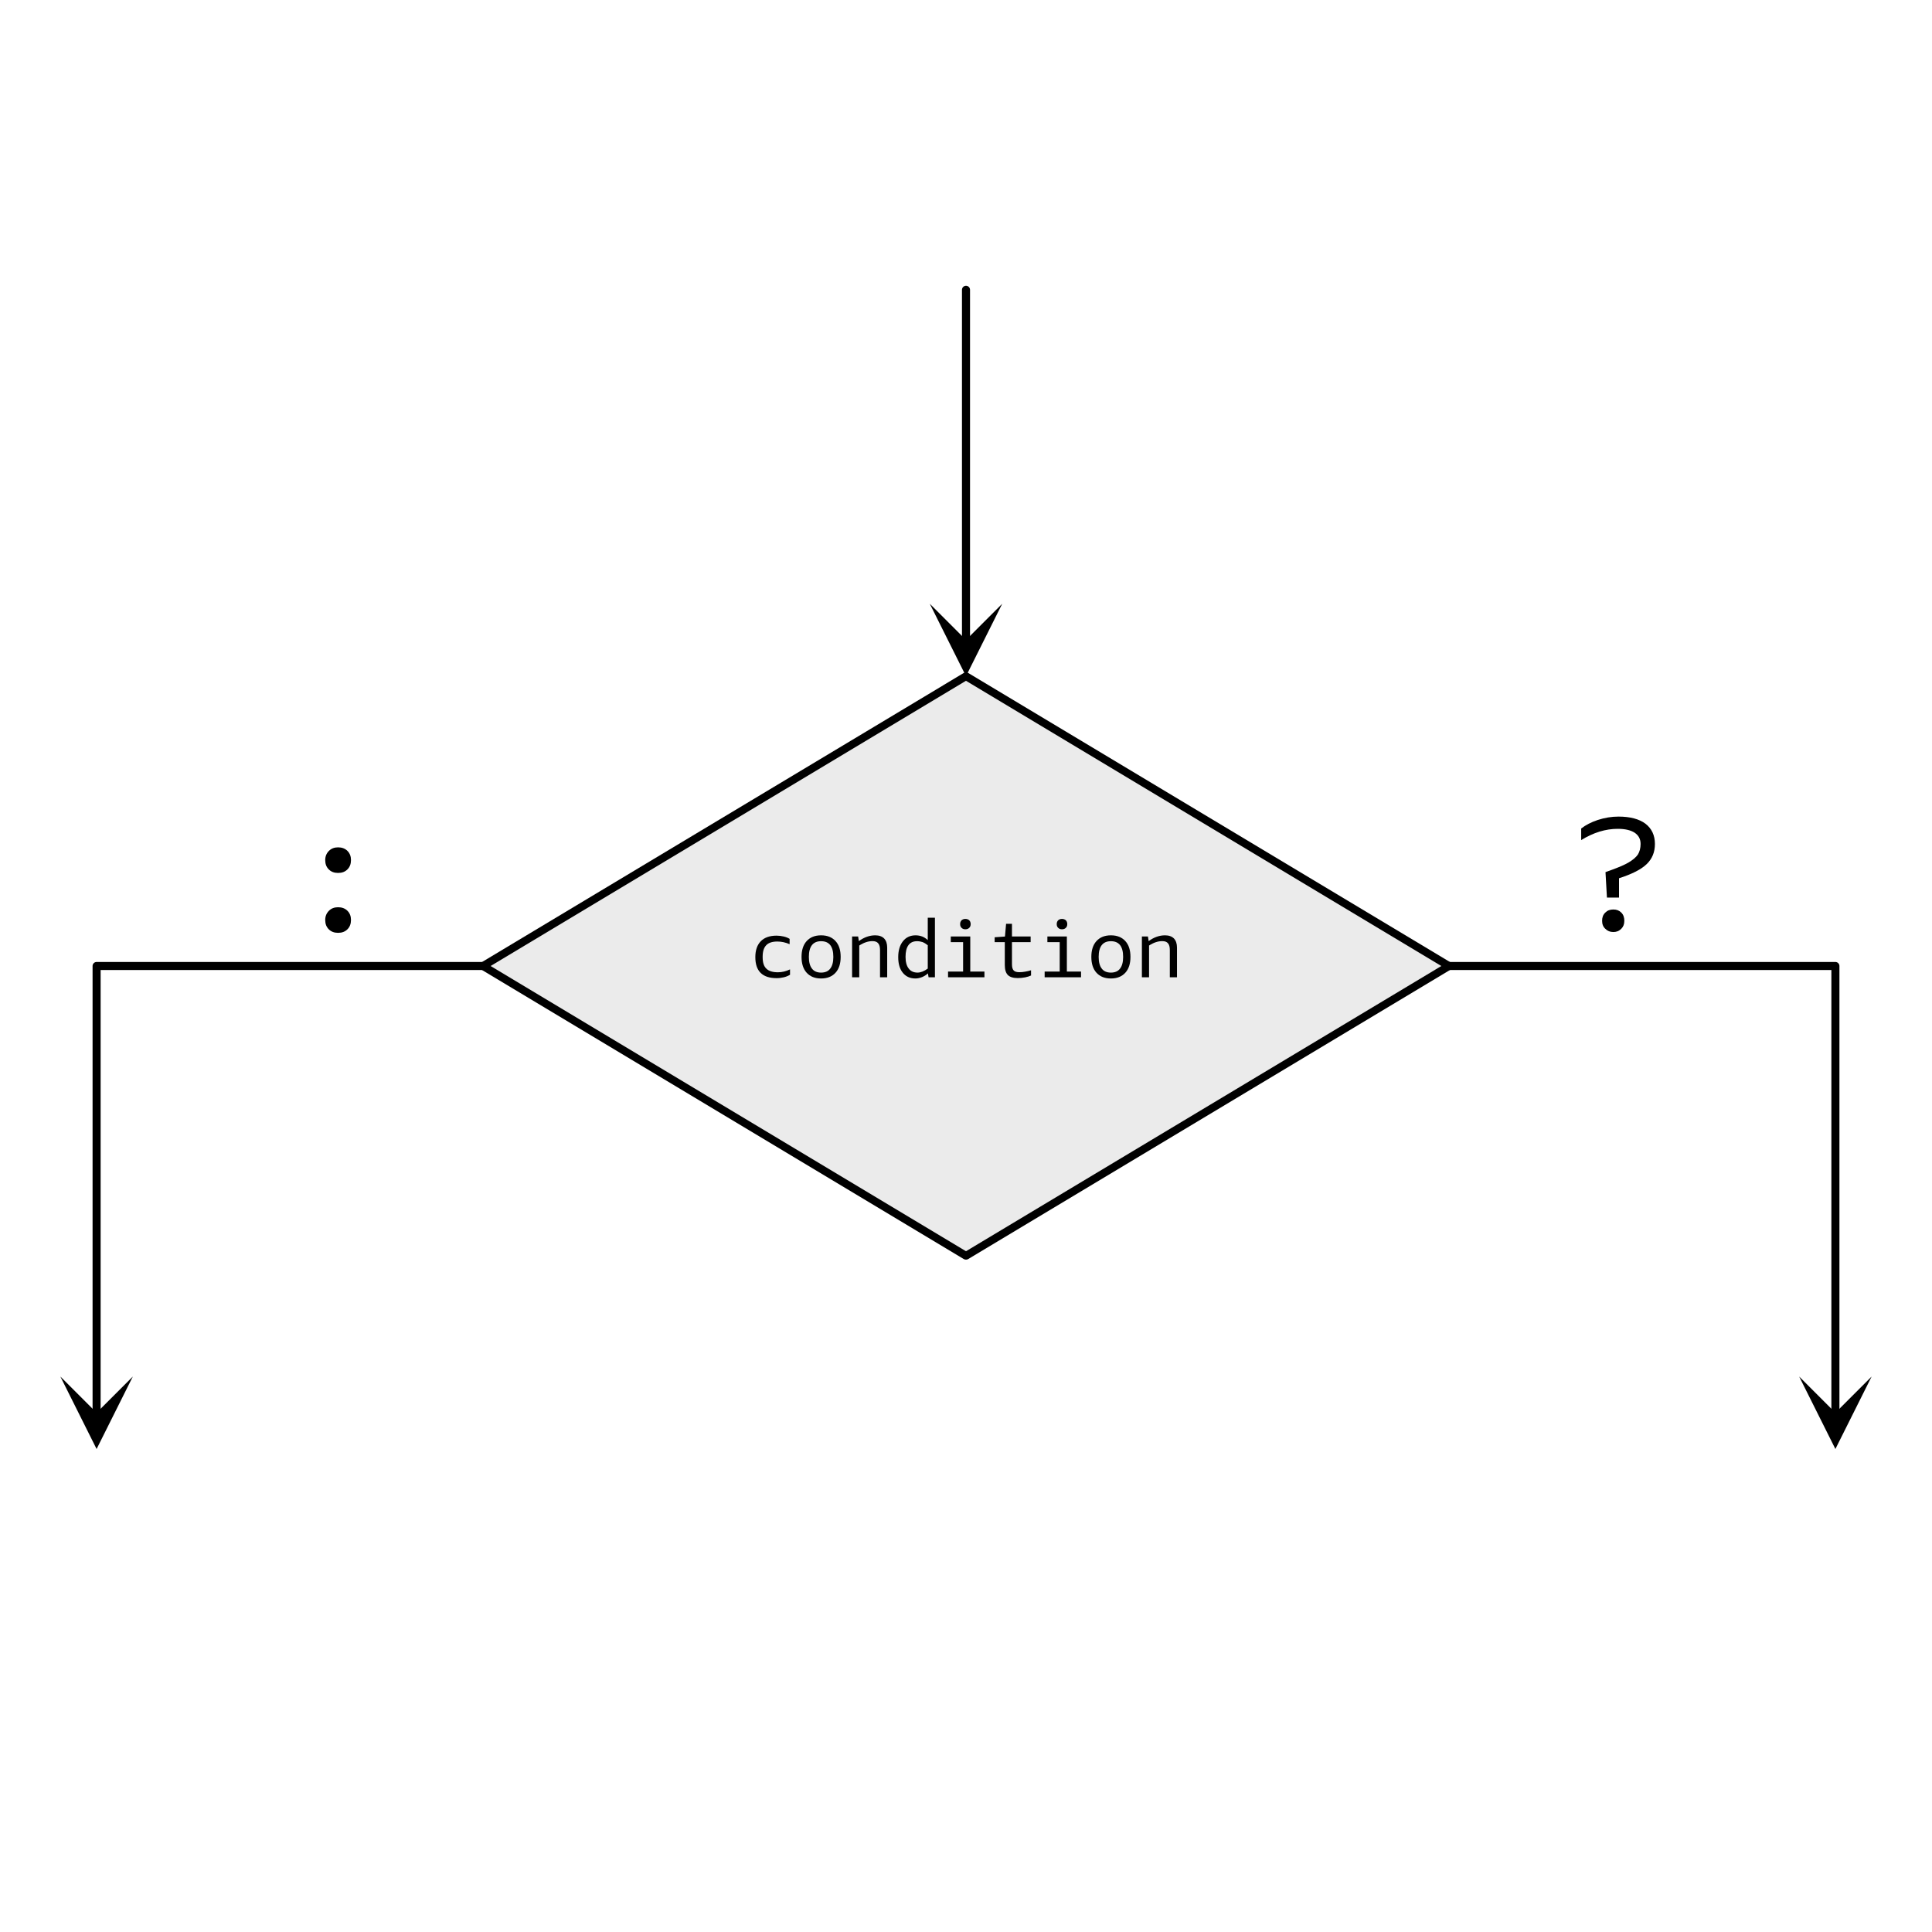
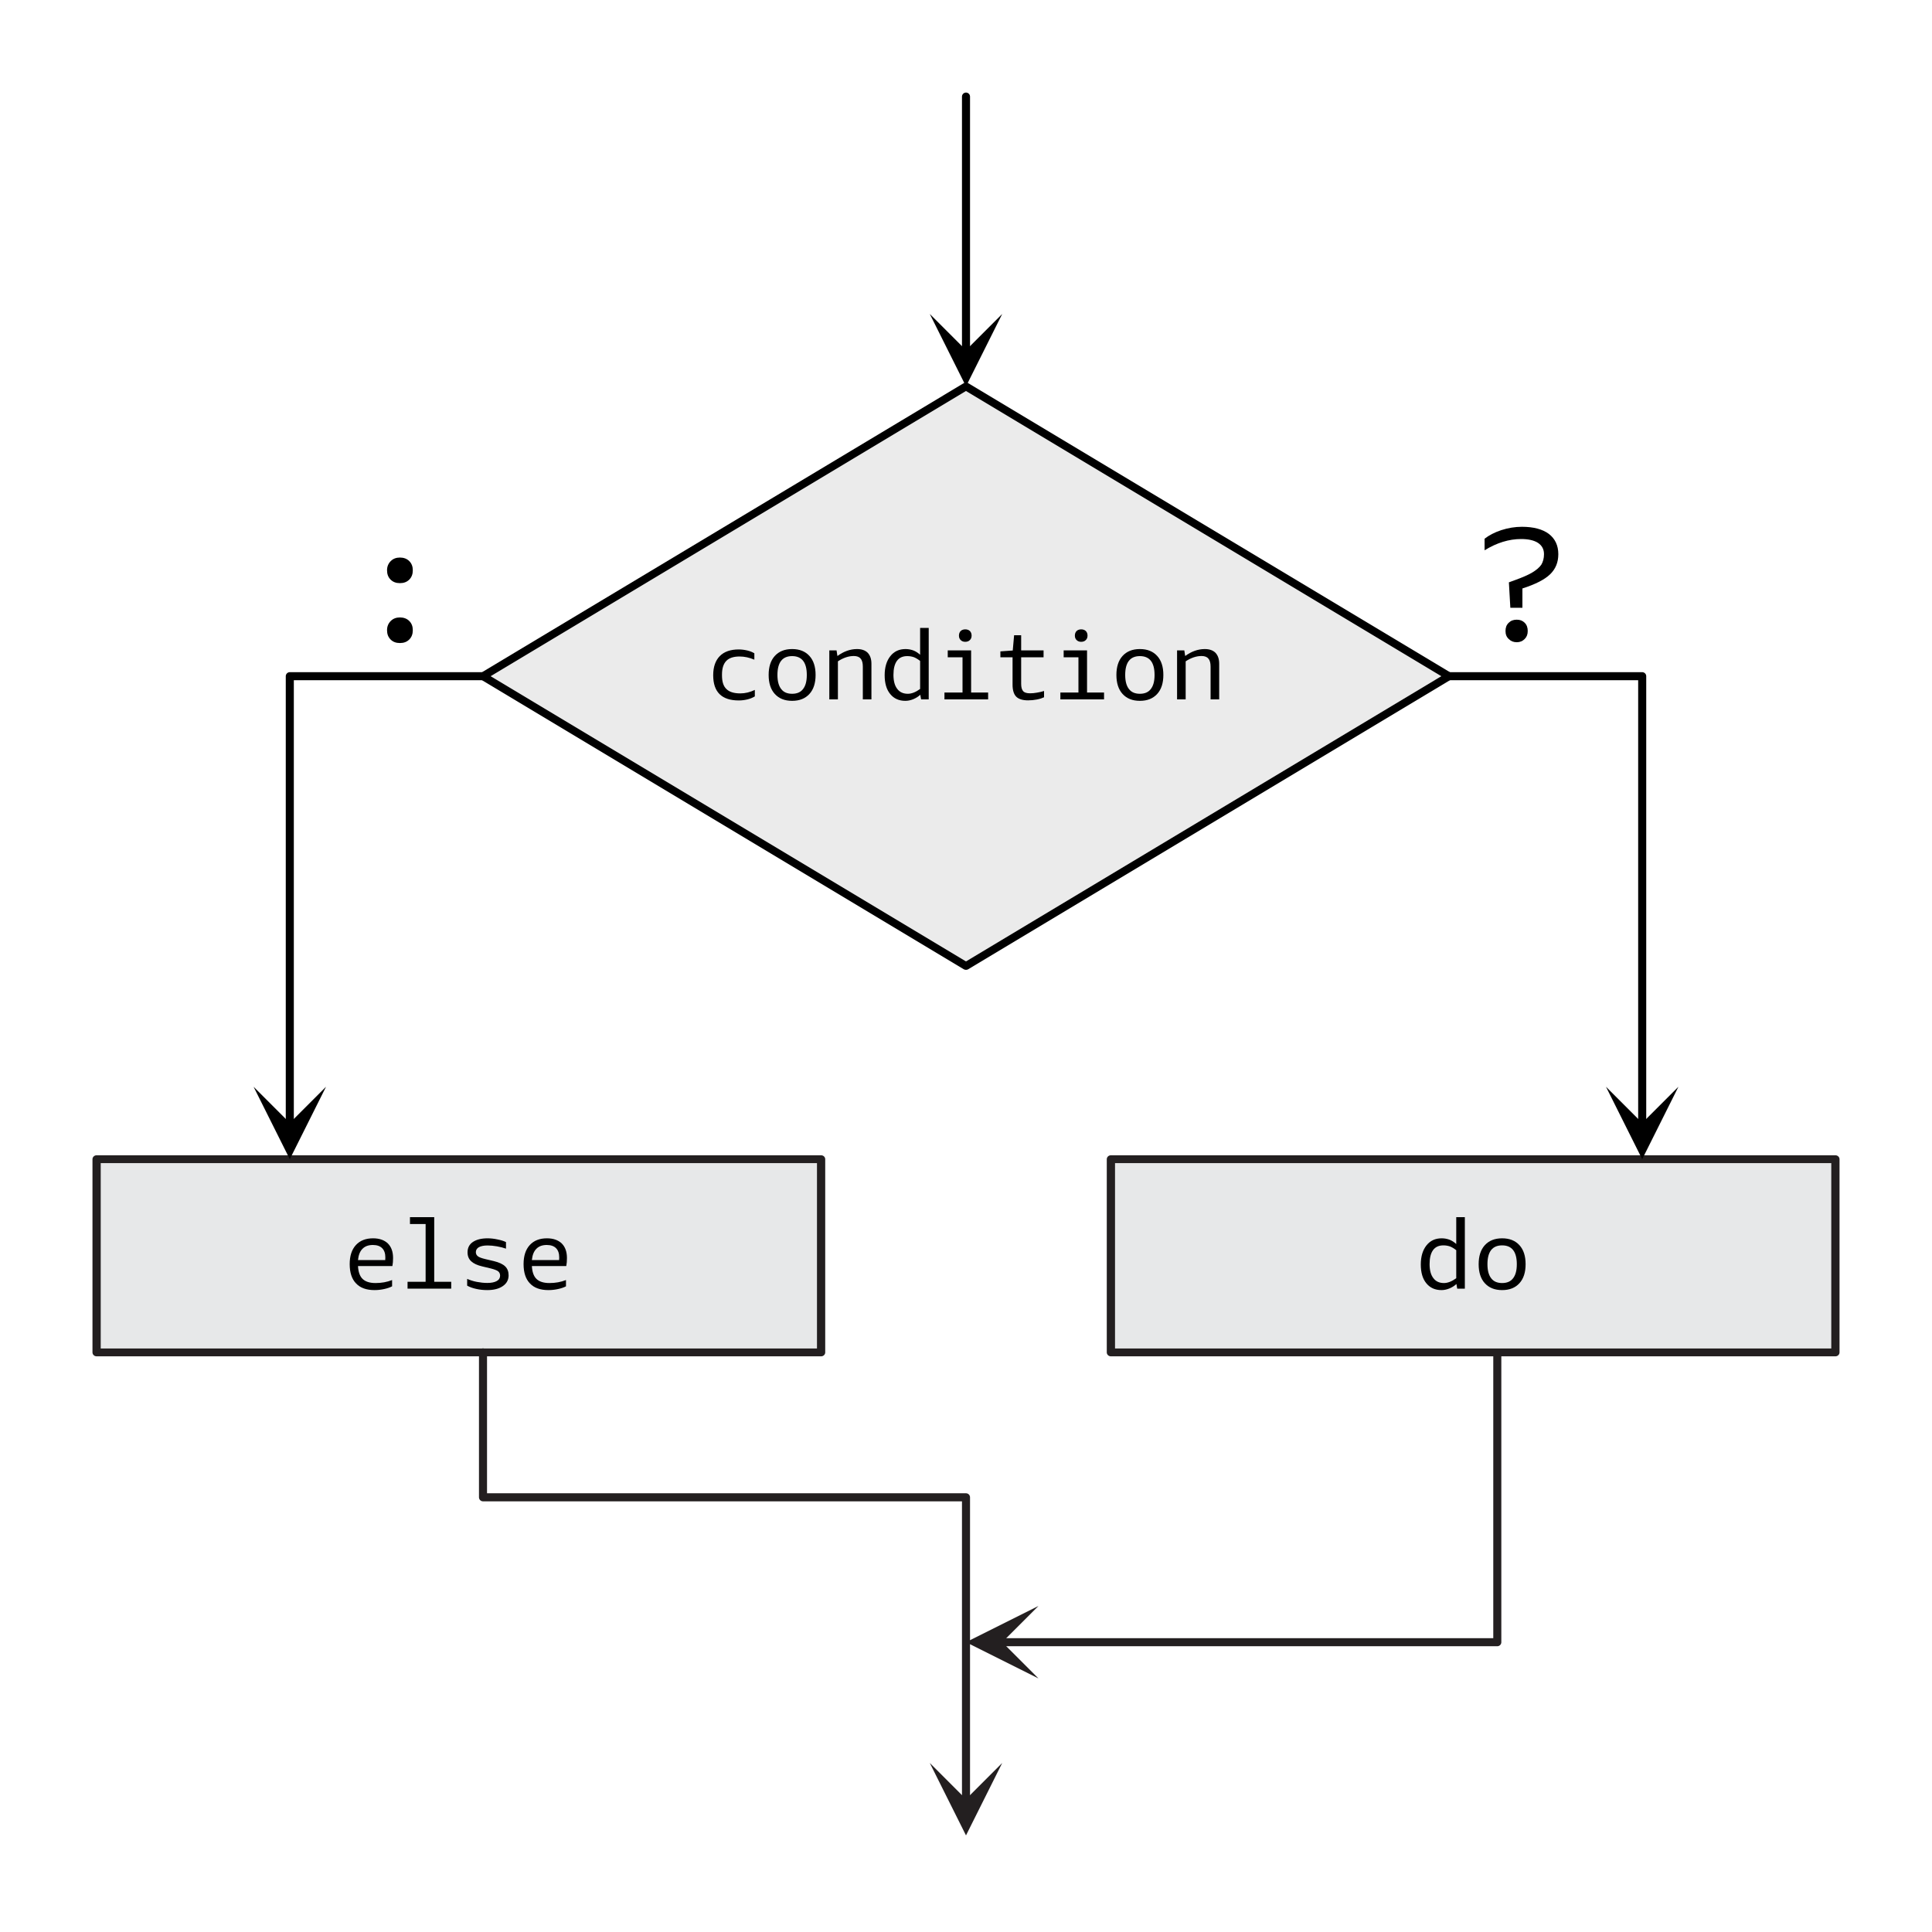
<svg xmlns="http://www.w3.org/2000/svg" width="100%" height="100%" viewBox="0 0 1000 1000" version="1.1" xml:space="preserve" style="fill-rule:evenodd;clip-rule:evenodd;stroke-linecap:round;stroke-linejoin:round;stroke-miterlimit:1.5;">
-   <g id="Ternary-Operator" transform="matrix(1,0,0,1,100,50)">
+   <g id="Ternary-Operator" transform="matrix(1,0,0,1,100,-100)">
+     <g id="Else" transform="matrix(1,0,0,1,-625,-50)">
+       <g transform="matrix(1.29375,0,0,1.23214,125,583.929)">
+         <rect x="347.826" y="134.783" width="289.855" height="81.159" style="fill:rgb(231,232,233);stroke:rgb(35,31,32);stroke-width:3.3px;" />
+       </g>
+       <g transform="matrix(1,0,0,1,327.5,26.7391)">
+         <g transform="matrix(50,0,0,50,375,790.261)">
+           <path d="M0.327,0.015C0.243,0.015 0.179,-0.008 0.136,-0.054C0.092,-0.099 0.07,-0.166 0.07,-0.254C0.07,-0.338 0.091,-0.404 0.134,-0.451C0.177,-0.498 0.236,-0.521 0.312,-0.521C0.377,-0.521 0.428,-0.503 0.465,-0.468C0.501,-0.432 0.519,-0.382 0.519,-0.317C0.519,-0.286 0.517,-0.259 0.512,-0.234L0.156,-0.234C0.159,-0.173 0.175,-0.128 0.204,-0.1C0.234,-0.072 0.278,-0.058 0.338,-0.058C0.399,-0.058 0.456,-0.068 0.509,-0.089L0.509,-0.024C0.486,-0.012 0.459,-0.003 0.427,0.004C0.395,0.011 0.362,0.015 0.327,0.015ZM0.438,-0.296C0.439,-0.303 0.439,-0.313 0.439,-0.324C0.439,-0.365 0.428,-0.397 0.406,-0.419C0.384,-0.441 0.352,-0.452 0.31,-0.452C0.264,-0.452 0.228,-0.439 0.202,-0.412C0.176,-0.386 0.161,-0.347 0.156,-0.296L0.438,-0.296Z" style="fill-rule:nonzero;" />
+         </g>
+         <g transform="matrix(50,0,0,50,405,790.261)">
+           <path d="M0.069,-0.071L0.256,-0.071L0.256,-0.669L0.094,-0.669L0.094,-0.74L0.345,-0.74L0.345,-0.071L0.521,-0.071L0.521,-0L0.069,-0L0.069,-0.071Z" style="fill-rule:nonzero;" />
+         </g>
+         <g transform="matrix(50,0,0,50,435,790.261)">
+           <path d="M0.294,0.015C0.255,0.015 0.217,0.011 0.181,0.003C0.144,-0.005 0.113,-0.016 0.086,-0.031L0.086,-0.101C0.116,-0.088 0.149,-0.077 0.186,-0.07C0.223,-0.063 0.259,-0.059 0.295,-0.059C0.337,-0.059 0.37,-0.066 0.393,-0.079C0.416,-0.092 0.427,-0.111 0.427,-0.135C0.427,-0.154 0.42,-0.169 0.406,-0.18C0.391,-0.191 0.366,-0.2 0.331,-0.209L0.243,-0.23C0.191,-0.242 0.153,-0.26 0.128,-0.283C0.102,-0.307 0.09,-0.338 0.09,-0.376C0.09,-0.422 0.108,-0.458 0.145,-0.483C0.182,-0.508 0.233,-0.521 0.298,-0.521C0.331,-0.521 0.366,-0.517 0.402,-0.509C0.437,-0.502 0.466,-0.493 0.488,-0.482L0.488,-0.414C0.46,-0.424 0.429,-0.432 0.394,-0.438C0.359,-0.444 0.327,-0.447 0.298,-0.447C0.259,-0.447 0.229,-0.441 0.207,-0.429C0.187,-0.417 0.176,-0.4 0.176,-0.378C0.176,-0.36 0.183,-0.346 0.197,-0.335C0.211,-0.324 0.237,-0.315 0.274,-0.306L0.363,-0.285C0.416,-0.272 0.455,-0.254 0.479,-0.231C0.503,-0.208 0.515,-0.177 0.515,-0.138C0.515,-0.091 0.495,-0.054 0.456,-0.027C0.416,0.001 0.362,0.015 0.294,0.015Z" style="fill-rule:nonzero;" />
+         </g>
+         <g transform="matrix(50,0,0,50,465,790.261)">
+           <path d="M0.327,0.015C0.243,0.015 0.179,-0.008 0.136,-0.054C0.092,-0.099 0.07,-0.166 0.07,-0.254C0.07,-0.338 0.091,-0.404 0.134,-0.451C0.177,-0.498 0.236,-0.521 0.312,-0.521C0.377,-0.521 0.428,-0.503 0.465,-0.468C0.501,-0.432 0.519,-0.382 0.519,-0.317C0.519,-0.286 0.517,-0.259 0.512,-0.234L0.156,-0.234C0.159,-0.173 0.175,-0.128 0.204,-0.1C0.234,-0.072 0.278,-0.058 0.338,-0.058C0.399,-0.058 0.456,-0.068 0.509,-0.089L0.509,-0.024C0.486,-0.012 0.459,-0.003 0.427,0.004C0.395,0.011 0.362,0.015 0.327,0.015ZM0.438,-0.296C0.439,-0.303 0.439,-0.313 0.439,-0.324C0.439,-0.365 0.428,-0.397 0.406,-0.419C0.384,-0.441 0.352,-0.452 0.31,-0.452C0.264,-0.452 0.228,-0.439 0.202,-0.412C0.176,-0.386 0.161,-0.347 0.156,-0.296L0.438,-0.296Z" style="fill-rule:nonzero;" />
+         </g>
+       </g>
+       <g transform="matrix(1,0,0,1,525,150)">
+         <path d="M518.75,912.5L500,950L481.25,912.5L500,931.25L518.75,912.5Z" style="fill:rgb(35,31,32);" />
+         <path d="M250,700L250,775L500,775L500,931.25" style="fill:none;stroke:rgb(35,31,32);stroke-width:4.17px;" />
+       </g>
+     </g>
+     <g id="False" transform="matrix(1,0,0,1.6,0,-270)">
+       <g transform="matrix(1,0,0,0.625,-215.5,-70.788)">
+         <g transform="matrix(83.3333,0,0,83.3333,297.5,814.928)">
+           <path d="M0.3,-0.358C0.276,-0.358 0.257,-0.365 0.242,-0.38C0.227,-0.395 0.22,-0.414 0.22,-0.438C0.22,-0.461 0.228,-0.48 0.243,-0.495C0.258,-0.51 0.277,-0.517 0.3,-0.517C0.323,-0.517 0.343,-0.51 0.358,-0.495C0.373,-0.48 0.38,-0.461 0.38,-0.438C0.38,-0.414 0.373,-0.395 0.358,-0.38C0.343,-0.365 0.324,-0.358 0.3,-0.358ZM0.3,0.014C0.276,0.014 0.257,0.007 0.242,-0.008C0.227,-0.023 0.22,-0.042 0.22,-0.066C0.22,-0.089 0.228,-0.108 0.243,-0.123C0.258,-0.138 0.277,-0.145 0.3,-0.145C0.323,-0.145 0.343,-0.138 0.358,-0.123C0.373,-0.108 0.38,-0.089 0.38,-0.066C0.38,-0.042 0.373,-0.023 0.358,-0.008C0.343,0.007 0.324,0.014 0.3,0.014Z" style="fill-rule:nonzero;" />
+         </g>
+       </g>
+       <g transform="matrix(-1.83697e-16,1,-0.888889,-1.63286e-16,216.087,42.0652)">
+         <g transform="matrix(-1.83697e-16,-1.125,0.625,-1.29162e-16,189.185,355.598)">
+           <path d="M168.75,562.5L150,600L131.25,562.5L150,581.25L168.75,562.5Z" />
+           <path d="M250,350L150,350L150,581.25" style="fill:none;stroke:black;stroke-width:4.17px;" />
+         </g>
+       </g>
+     </g>
+     <g id="Do" transform="matrix(1,0,0,1,-100,-50)">
+       <g transform="matrix(1,0,0,1,1.42109e-14,150)">
+         <path d="M537.5,868.75L500,850L537.5,831.25L518.75,850L537.5,868.75Z" style="fill:rgb(35,31,32);" />
+         <path d="M775,700L775,850L518.75,850" style="fill:none;stroke:rgb(35,31,32);stroke-width:4.17px;" />
+       </g>
+       <g transform="matrix(1.29375,0,0,1.23214,125,583.929)">
+         <rect x="347.826" y="134.783" width="289.855" height="81.159" style="fill:rgb(231,232,233);stroke:rgb(35,31,32);stroke-width:3.3px;" />
+       </g>
+       <g transform="matrix(1,0,0,1,327.5,26.7391)">
+         <g transform="matrix(50,0,0,50,405,790.261)">
+           <path d="M0.272,0.015C0.205,0.015 0.153,-0.009 0.115,-0.056C0.077,-0.102 0.058,-0.167 0.058,-0.25C0.058,-0.333 0.078,-0.399 0.117,-0.448C0.156,-0.497 0.208,-0.521 0.274,-0.521C0.303,-0.521 0.329,-0.516 0.354,-0.507C0.378,-0.498 0.402,-0.483 0.425,-0.462L0.425,-0.74L0.514,-0.74L0.514,-0L0.435,-0L0.427,-0.048C0.405,-0.028 0.381,-0.013 0.354,-0.002C0.327,0.009 0.3,0.015 0.272,0.015ZM0.298,-0.058C0.337,-0.058 0.38,-0.075 0.425,-0.108L0.425,-0.398C0.402,-0.416 0.381,-0.429 0.36,-0.437C0.339,-0.444 0.317,-0.448 0.292,-0.448C0.245,-0.448 0.209,-0.432 0.185,-0.399C0.161,-0.366 0.149,-0.318 0.149,-0.254C0.149,-0.191 0.162,-0.142 0.188,-0.109C0.213,-0.075 0.25,-0.058 0.298,-0.058Z" style="fill-rule:nonzero;" />
+         </g>
+         <g transform="matrix(50,0,0,50,435,790.261)">
+           <path d="M0.3,0.015C0.223,0.015 0.164,-0.009 0.121,-0.056C0.078,-0.103 0.057,-0.169 0.057,-0.253C0.057,-0.337 0.078,-0.403 0.121,-0.45C0.164,-0.497 0.223,-0.521 0.3,-0.521C0.377,-0.521 0.436,-0.497 0.479,-0.45C0.522,-0.403 0.543,-0.337 0.543,-0.253C0.543,-0.169 0.522,-0.103 0.479,-0.056C0.436,-0.009 0.377,0.015 0.3,0.015ZM0.3,-0.058C0.35,-0.058 0.388,-0.074 0.413,-0.107C0.439,-0.14 0.452,-0.188 0.452,-0.253C0.452,-0.383 0.401,-0.448 0.3,-0.448C0.199,-0.448 0.148,-0.383 0.148,-0.253C0.148,-0.188 0.161,-0.14 0.187,-0.107C0.212,-0.074 0.25,-0.058 0.3,-0.058Z" style="fill-rule:nonzero;" />
+         </g>
+       </g>
+     </g>
+     <g id="True">
+       <g transform="matrix(1,0,0,1,377.5,-383.261)">
+         <g transform="matrix(83.3333,0,0,83.3333,285,814.928)">
+           <path d="M0.222,-0.363L0.263,-0.378C0.307,-0.394 0.342,-0.409 0.367,-0.424C0.392,-0.439 0.411,-0.455 0.423,-0.472C0.434,-0.49 0.44,-0.512 0.44,-0.538C0.44,-0.568 0.428,-0.591 0.403,-0.608C0.378,-0.624 0.343,-0.632 0.298,-0.632C0.223,-0.632 0.147,-0.609 0.071,-0.562L0.071,-0.634C0.098,-0.655 0.132,-0.673 0.174,-0.687C0.217,-0.701 0.26,-0.708 0.303,-0.708C0.375,-0.708 0.431,-0.693 0.47,-0.664C0.509,-0.634 0.529,-0.592 0.529,-0.538C0.529,-0.487 0.512,-0.446 0.478,-0.413C0.444,-0.38 0.387,-0.351 0.306,-0.325L0.306,-0.205L0.231,-0.205L0.222,-0.363ZM0.271,0.009C0.25,0.009 0.234,0.002 0.221,-0.011C0.207,-0.024 0.201,-0.04 0.201,-0.061C0.201,-0.082 0.207,-0.099 0.221,-0.112C0.234,-0.125 0.25,-0.131 0.271,-0.131C0.291,-0.131 0.307,-0.125 0.32,-0.112C0.333,-0.099 0.339,-0.082 0.339,-0.061C0.339,-0.04 0.333,-0.024 0.32,-0.011C0.307,0.002 0.291,0.009 0.271,0.009Z" style="fill-rule:nonzero;" />
+         </g>
+       </g>
+       <g transform="matrix(6.12323e-17,-1,0.888889,5.44288e-17,583.913,857.935)">
+         <g transform="matrix(6.12323e-17,1.125,-1,6.88864e-17,757.935,-769.402)">
+           <path d="M868.75,562.5L850,600L831.25,562.5L850,581.25L868.75,562.5Z" />
+           <path d="M750,350L850,350L850,581.25" style="fill:none;stroke:black;stroke-width:4.17px;" />
+         </g>
+       </g>
+     </g>
    <g id="If">
      <g transform="matrix(1.30385,0,0,1.17949,-114.031,-94.6155)">
        <path d="M394.239,334.565L585.978,461.739L394.239,588.913L202.5,461.739L394.239,334.565Z" style="fill:rgb(235,235,235);stroke:black;stroke-width:3.35px;" />
      </g>
      <g transform="matrix(1,0,0,1,-47.5,-328.261)">
-         <g transform="matrix(41.6667,0,0,41.6667,335,784.094)">
+         <g transform="matrix(50,0,0,50,312.5,790.261)">
          <path d="M0.348,0.011C0.171,0.011 0.083,-0.076 0.083,-0.25C0.083,-0.336 0.106,-0.402 0.151,-0.448C0.196,-0.494 0.262,-0.517 0.347,-0.517C0.377,-0.517 0.407,-0.513 0.437,-0.506C0.466,-0.499 0.49,-0.489 0.509,-0.477L0.509,-0.411C0.458,-0.433 0.407,-0.444 0.356,-0.444C0.294,-0.444 0.248,-0.429 0.219,-0.399C0.189,-0.368 0.174,-0.321 0.174,-0.258L0.174,-0.248C0.174,-0.183 0.189,-0.136 0.22,-0.107C0.25,-0.077 0.298,-0.062 0.364,-0.062C0.414,-0.062 0.464,-0.074 0.514,-0.098L0.514,-0.031C0.492,-0.018 0.467,-0.007 0.438,-0C0.409,0.007 0.379,0.011 0.348,0.011Z" style="fill-rule:nonzero;" />
        </g>
-         <g transform="matrix(41.6667,0,0,41.6667,360,784.094)">
+         <g transform="matrix(50,0,0,50,342.5,790.261)">
          <path d="M0.3,0.015C0.223,0.015 0.164,-0.009 0.121,-0.056C0.078,-0.103 0.057,-0.169 0.057,-0.253C0.057,-0.337 0.078,-0.403 0.121,-0.45C0.164,-0.497 0.223,-0.521 0.3,-0.521C0.377,-0.521 0.436,-0.497 0.479,-0.45C0.522,-0.403 0.543,-0.337 0.543,-0.253C0.543,-0.169 0.522,-0.103 0.479,-0.056C0.436,-0.009 0.377,0.015 0.3,0.015ZM0.3,-0.058C0.35,-0.058 0.388,-0.074 0.413,-0.107C0.439,-0.14 0.452,-0.188 0.452,-0.253C0.452,-0.383 0.401,-0.448 0.3,-0.448C0.199,-0.448 0.148,-0.383 0.148,-0.253C0.148,-0.188 0.161,-0.14 0.187,-0.107C0.212,-0.074 0.25,-0.058 0.3,-0.058Z" style="fill-rule:nonzero;" />
        </g>
-         <g transform="matrix(41.6667,0,0,41.6667,385,784.094)">
+         <g transform="matrix(50,0,0,50,372.5,790.261)">
          <path d="M0.085,-0.507L0.16,-0.507L0.169,-0.449C0.234,-0.497 0.302,-0.521 0.372,-0.521C0.42,-0.521 0.457,-0.508 0.483,-0.482C0.508,-0.455 0.521,-0.418 0.521,-0.369L0.521,-0L0.432,-0L0.432,-0.338C0.432,-0.376 0.425,-0.404 0.409,-0.422C0.395,-0.44 0.371,-0.449 0.338,-0.449C0.285,-0.449 0.23,-0.431 0.174,-0.394L0.174,-0L0.085,-0L0.085,-0.507Z" style="fill-rule:nonzero;" />
        </g>
-         <g transform="matrix(41.6667,0,0,41.6667,410,784.094)">
+         <g transform="matrix(50,0,0,50,402.5,790.261)">
          <path d="M0.272,0.015C0.205,0.015 0.153,-0.009 0.115,-0.056C0.077,-0.102 0.058,-0.167 0.058,-0.25C0.058,-0.333 0.078,-0.399 0.117,-0.448C0.156,-0.497 0.208,-0.521 0.274,-0.521C0.303,-0.521 0.329,-0.516 0.354,-0.507C0.378,-0.498 0.402,-0.483 0.425,-0.462L0.425,-0.74L0.514,-0.74L0.514,-0L0.435,-0L0.427,-0.048C0.405,-0.028 0.381,-0.013 0.354,-0.002C0.327,0.009 0.3,0.015 0.272,0.015ZM0.298,-0.058C0.337,-0.058 0.38,-0.075 0.425,-0.108L0.425,-0.398C0.402,-0.416 0.381,-0.429 0.36,-0.437C0.339,-0.444 0.317,-0.448 0.292,-0.448C0.245,-0.448 0.209,-0.432 0.185,-0.399C0.161,-0.366 0.149,-0.318 0.149,-0.254C0.149,-0.191 0.162,-0.142 0.188,-0.109C0.213,-0.075 0.25,-0.058 0.298,-0.058Z" style="fill-rule:nonzero;" />
        </g>
-         <g transform="matrix(41.6667,0,0,41.6667,435,784.094)">
+         <g transform="matrix(50,0,0,50,432.5,790.261)">
          <path d="M0.077,-0.071L0.264,-0.071L0.264,-0.436L0.111,-0.436L0.111,-0.507L0.353,-0.507L0.353,-0.071L0.529,-0.071L0.529,-0L0.077,-0L0.077,-0.071ZM0.292,-0.596C0.273,-0.596 0.257,-0.602 0.245,-0.614C0.233,-0.625 0.227,-0.641 0.227,-0.66C0.227,-0.68 0.233,-0.696 0.245,-0.708C0.257,-0.719 0.273,-0.725 0.292,-0.725C0.312,-0.725 0.328,-0.719 0.34,-0.708C0.352,-0.696 0.358,-0.68 0.358,-0.66C0.358,-0.641 0.352,-0.625 0.34,-0.614C0.328,-0.602 0.312,-0.596 0.292,-0.596Z" style="fill-rule:nonzero;" />
        </g>
-         <g transform="matrix(41.6667,0,0,41.6667,460,784.094)">
+         <g transform="matrix(50,0,0,50,462.5,790.261)">
          <path d="M0.343,0.01C0.286,0.01 0.245,-0.003 0.22,-0.028C0.195,-0.053 0.182,-0.095 0.182,-0.152L0.182,-0.436L0.056,-0.436L0.056,-0.497L0.184,-0.506L0.198,-0.664L0.271,-0.664L0.271,-0.507L0.503,-0.507L0.503,-0.436L0.271,-0.436L0.271,-0.161C0.271,-0.125 0.278,-0.1 0.292,-0.085C0.305,-0.07 0.329,-0.063 0.363,-0.063C0.386,-0.063 0.41,-0.065 0.436,-0.07C0.462,-0.074 0.486,-0.08 0.508,-0.087L0.508,-0.022C0.489,-0.013 0.465,-0.005 0.435,0.001C0.404,0.007 0.374,0.01 0.343,0.01Z" style="fill-rule:nonzero;" />
        </g>
-         <g transform="matrix(41.6667,0,0,41.6667,485,784.094)">
+         <g transform="matrix(50,0,0,50,492.5,790.261)">
          <path d="M0.077,-0.071L0.264,-0.071L0.264,-0.436L0.111,-0.436L0.111,-0.507L0.353,-0.507L0.353,-0.071L0.529,-0.071L0.529,-0L0.077,-0L0.077,-0.071ZM0.292,-0.596C0.273,-0.596 0.257,-0.602 0.245,-0.614C0.233,-0.625 0.227,-0.641 0.227,-0.66C0.227,-0.68 0.233,-0.696 0.245,-0.708C0.257,-0.719 0.273,-0.725 0.292,-0.725C0.312,-0.725 0.328,-0.719 0.34,-0.708C0.352,-0.696 0.358,-0.68 0.358,-0.66C0.358,-0.641 0.352,-0.625 0.34,-0.614C0.328,-0.602 0.312,-0.596 0.292,-0.596Z" style="fill-rule:nonzero;" />
        </g>
-         <g transform="matrix(41.6667,0,0,41.6667,510,784.094)">
+         <g transform="matrix(50,0,0,50,522.5,790.261)">
          <path d="M0.3,0.015C0.223,0.015 0.164,-0.009 0.121,-0.056C0.078,-0.103 0.057,-0.169 0.057,-0.253C0.057,-0.337 0.078,-0.403 0.121,-0.45C0.164,-0.497 0.223,-0.521 0.3,-0.521C0.377,-0.521 0.436,-0.497 0.479,-0.45C0.522,-0.403 0.543,-0.337 0.543,-0.253C0.543,-0.169 0.522,-0.103 0.479,-0.056C0.436,-0.009 0.377,0.015 0.3,0.015ZM0.3,-0.058C0.35,-0.058 0.388,-0.074 0.413,-0.107C0.439,-0.14 0.452,-0.188 0.452,-0.253C0.452,-0.383 0.401,-0.448 0.3,-0.448C0.199,-0.448 0.148,-0.383 0.148,-0.253C0.148,-0.188 0.161,-0.14 0.187,-0.107C0.212,-0.074 0.25,-0.058 0.3,-0.058Z" style="fill-rule:nonzero;" />
        </g>
-         <g transform="matrix(41.6667,0,0,41.6667,535,784.094)">
+         <g transform="matrix(50,0,0,50,552.5,790.261)">
          <path d="M0.085,-0.507L0.16,-0.507L0.169,-0.449C0.234,-0.497 0.302,-0.521 0.372,-0.521C0.42,-0.521 0.457,-0.508 0.483,-0.482C0.508,-0.455 0.521,-0.418 0.521,-0.369L0.521,-0L0.432,-0L0.432,-0.338C0.432,-0.376 0.425,-0.404 0.409,-0.422C0.395,-0.44 0.371,-0.449 0.338,-0.449C0.285,-0.449 0.23,-0.431 0.174,-0.394L0.174,-0L0.085,-0L0.085,-0.507Z" style="fill-rule:nonzero;" />
        </g>
      </g>
-       <g transform="matrix(1,0,0,0.888889,-7.93475,33.913)">
-         <g transform="matrix(1,-0,-0,1.125,-92.0652,-94.4022)">
-           <path d="M518.75,312.5L500,350L481.25,312.5L500,331.25L518.75,312.5Z" />
-           <path d="M500,150L500,331.25" style="fill:none;stroke:black;stroke-width:4.17px;" />
-         </g>
-       </g>
-     </g>
-     <g id="Else" transform="matrix(1,0,0,1.6,0,-270)">
-       <g transform="matrix(1,0,0,0.625,-247.5,-70.788)">
-         <g transform="matrix(83.3333,0,0,83.3333,297.5,814.928)">
-           <path d="M0.3,-0.358C0.276,-0.358 0.257,-0.365 0.242,-0.38C0.227,-0.395 0.22,-0.414 0.22,-0.438C0.22,-0.461 0.228,-0.48 0.243,-0.495C0.258,-0.51 0.277,-0.517 0.3,-0.517C0.323,-0.517 0.343,-0.51 0.358,-0.495C0.373,-0.48 0.38,-0.461 0.38,-0.438C0.38,-0.414 0.373,-0.395 0.358,-0.38C0.343,-0.365 0.324,-0.358 0.3,-0.358ZM0.3,0.014C0.276,0.014 0.257,0.007 0.242,-0.008C0.227,-0.023 0.22,-0.042 0.22,-0.066C0.22,-0.089 0.228,-0.108 0.243,-0.123C0.258,-0.138 0.277,-0.145 0.3,-0.145C0.323,-0.145 0.343,-0.138 0.358,-0.123C0.373,-0.108 0.38,-0.089 0.38,-0.066C0.38,-0.042 0.373,-0.023 0.358,-0.008C0.343,0.007 0.324,0.014 0.3,0.014Z" style="fill-rule:nonzero;" />
-         </g>
-       </g>
-       <g transform="matrix(-1.83697e-16,1,-0.888889,-1.63286e-16,216.087,42.0652)">
-         <g transform="matrix(-1.83697e-16,-1.125,0.625,-1.29162e-16,95.4348,355.598)">
-           <path d="M68.75,712.5L50,750L31.25,712.5L50,731.25L68.75,712.5Z" />
-           <path d="M250,500L50,500L50,731.25" style="fill:none;stroke:black;stroke-width:4.17px;" />
-         </g>
-       </g>
-     </g>
-     <g id="True">
-       <g transform="matrix(1,0,0,1,427.5,-383.261)">
-         <g transform="matrix(83.3333,0,0,83.3333,285,814.928)">
-           <path d="M0.222,-0.363L0.263,-0.378C0.307,-0.394 0.342,-0.409 0.367,-0.424C0.392,-0.439 0.411,-0.455 0.423,-0.472C0.434,-0.49 0.44,-0.512 0.44,-0.538C0.44,-0.568 0.428,-0.591 0.403,-0.608C0.378,-0.624 0.343,-0.632 0.298,-0.632C0.223,-0.632 0.147,-0.609 0.071,-0.562L0.071,-0.634C0.098,-0.655 0.132,-0.673 0.174,-0.687C0.217,-0.701 0.26,-0.708 0.303,-0.708C0.375,-0.708 0.431,-0.693 0.47,-0.664C0.509,-0.634 0.529,-0.592 0.529,-0.538C0.529,-0.487 0.512,-0.446 0.478,-0.413C0.444,-0.38 0.387,-0.351 0.306,-0.325L0.306,-0.205L0.231,-0.205L0.222,-0.363ZM0.271,0.009C0.25,0.009 0.234,0.002 0.221,-0.011C0.207,-0.024 0.201,-0.04 0.201,-0.061C0.201,-0.082 0.207,-0.099 0.221,-0.112C0.234,-0.125 0.25,-0.131 0.271,-0.131C0.291,-0.131 0.307,-0.125 0.32,-0.112C0.333,-0.099 0.339,-0.082 0.339,-0.061C0.339,-0.04 0.333,-0.024 0.32,-0.011C0.307,0.002 0.291,0.009 0.271,0.009Z" style="fill-rule:nonzero;" />
-         </g>
-       </g>
-       <g transform="matrix(6.12323e-17,-1,0.888889,5.44288e-17,583.913,857.935)">
-         <g transform="matrix(6.12323e-17,1.125,-1,6.88864e-17,907.935,-769.402)">
-           <path d="M968.75,712.5L950,750L931.25,712.5L950,731.25L968.75,712.5Z" />
-           <path d="M750,500L950,500L950,731.25" style="fill:none;stroke:black;stroke-width:4.17px;" />
+       <g transform="matrix(1,0,0,0.666667,-7.93475,100.435)">
+         <g transform="matrix(1,-0,-0,1.5,-92.0652,-0.652164)">
+           <path d="M518.75,162.5L500,200L481.25,162.5L500,181.25L518.75,162.5Z" />
+           <path d="M500,50L500,181.25" style="fill:none;stroke:black;stroke-width:4.17px;" />
        </g>
      </g>
    </g>
  </g>
</svg>
